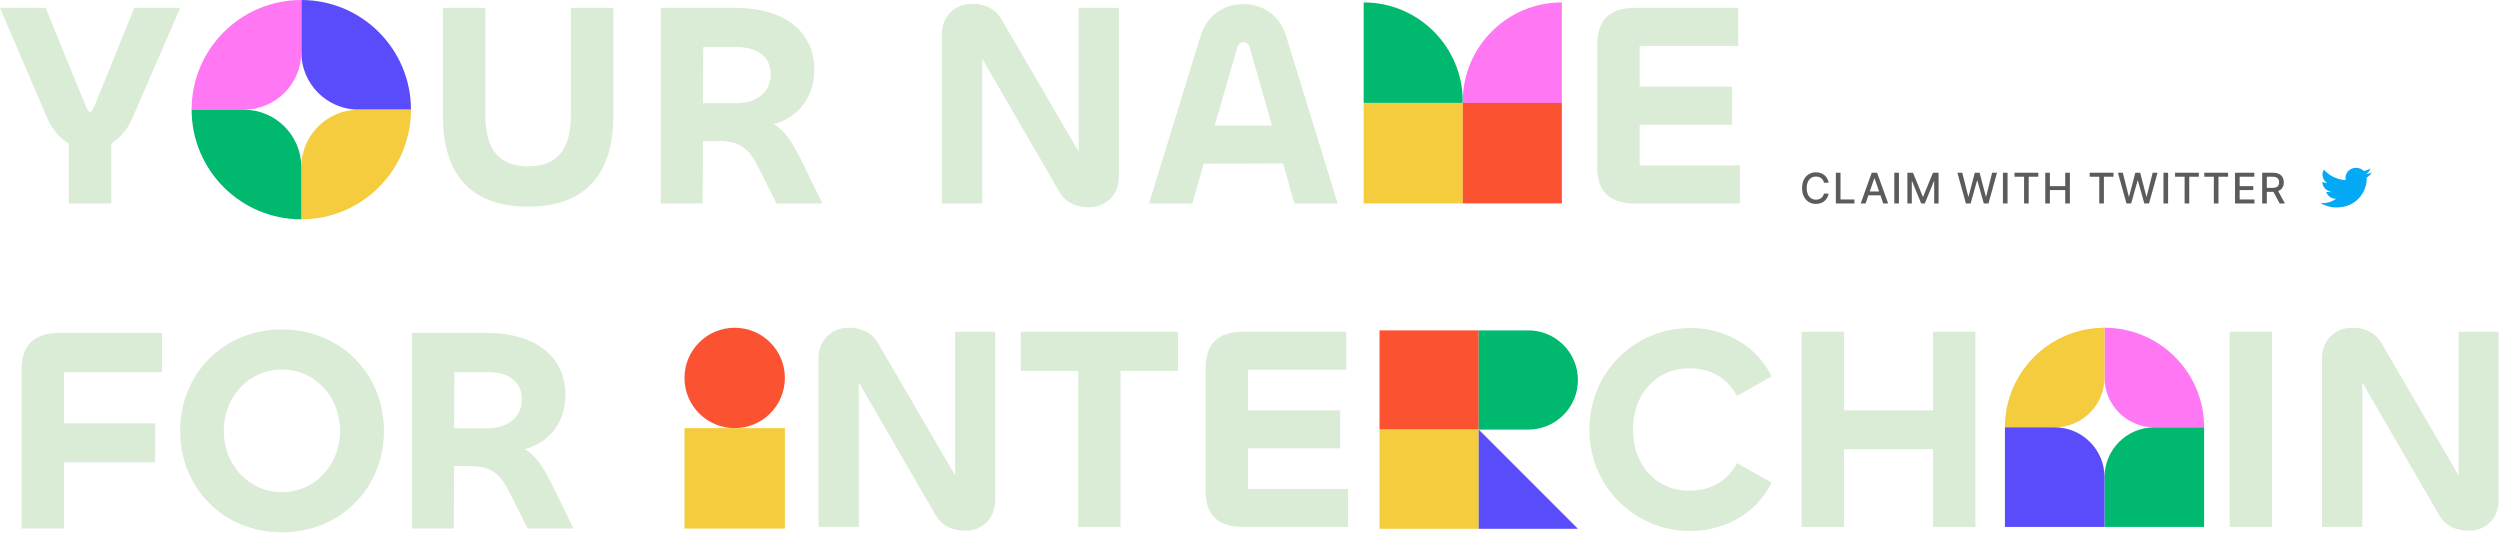
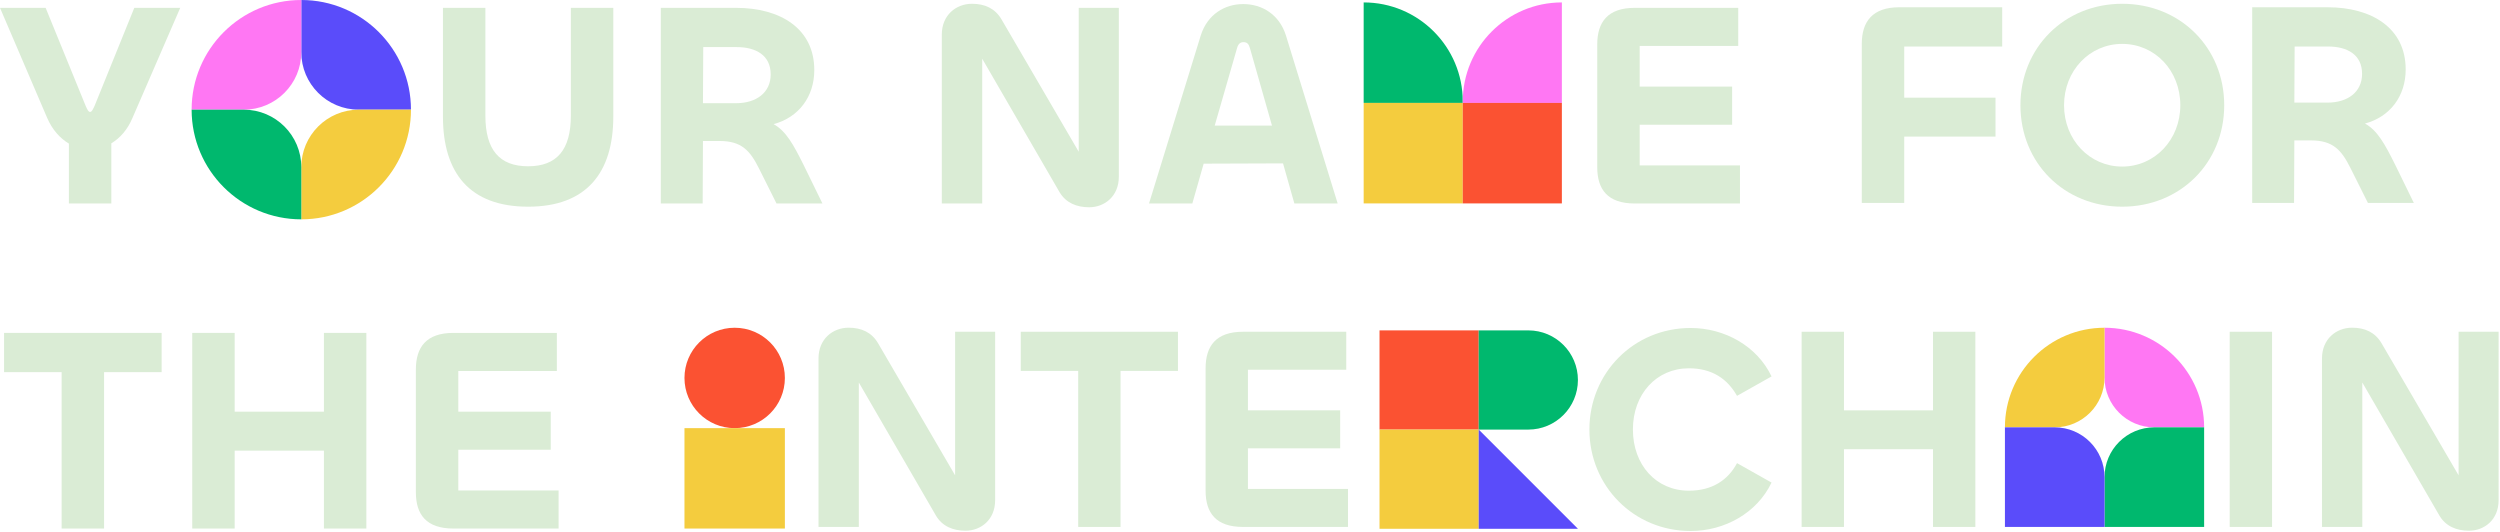
- <svg xmlns="http://www.w3.org/2000/svg" width="946" height="202" viewBox="0 0 946 202" fill="none">
-   <path d="M691.953 69.148H690.18C690.112 68.769 689.985 68.436 689.8 68.148C689.614 67.86 689.387 67.615 689.118 67.415C688.849 67.214 688.548 67.062 688.214 66.96C687.885 66.858 687.534 66.807 687.163 66.807C686.493 66.807 685.892 66.975 685.362 67.312C684.836 67.65 684.419 68.144 684.112 68.796C683.809 69.447 683.657 70.242 683.657 71.182C683.657 72.129 683.809 72.928 684.112 73.579C684.419 74.231 684.837 74.724 685.368 75.057C685.898 75.39 686.495 75.557 687.157 75.557C687.525 75.557 687.873 75.508 688.203 75.409C688.536 75.307 688.837 75.157 689.106 74.96C689.375 74.763 689.603 74.523 689.788 74.239C689.978 73.951 690.108 73.621 690.18 73.25L691.953 73.256C691.858 73.828 691.675 74.354 691.402 74.835C691.133 75.312 690.786 75.725 690.362 76.074C689.942 76.419 689.461 76.686 688.919 76.875C688.377 77.064 687.786 77.159 687.146 77.159C686.139 77.159 685.241 76.921 684.453 76.443C683.665 75.962 683.044 75.275 682.589 74.381C682.139 73.487 681.913 72.421 681.913 71.182C681.913 69.939 682.14 68.873 682.595 67.983C683.05 67.089 683.671 66.403 684.459 65.926C685.247 65.445 686.142 65.204 687.146 65.204C687.764 65.204 688.339 65.294 688.873 65.472C689.411 65.646 689.894 65.903 690.322 66.244C690.75 66.581 691.104 66.994 691.385 67.483C691.665 67.968 691.854 68.523 691.953 69.148ZM694.694 77V65.364H696.449V75.489H701.722V77H694.694ZM705.942 77H704.078L708.266 65.364H710.294L714.482 77H712.618L709.328 67.477H709.237L705.942 77ZM706.254 72.443H712.3V73.921H706.254V72.443ZM718.558 65.364V77H716.802V65.364H718.558ZM721.754 65.364H723.885L727.59 74.409H727.726L731.431 65.364H733.561V77H731.891V68.579H731.783L728.351 76.983H726.965L723.533 68.574H723.425V77H721.754V65.364ZM743.907 77L740.679 65.364H742.526L744.793 74.375H744.901L747.259 65.364H749.088L751.446 74.381H751.554L753.816 65.364H755.668L752.435 77H750.668L748.219 68.284H748.128L745.679 77H743.907ZM759.664 65.364V77H757.909V65.364H759.664ZM762.287 66.875V65.364H771.293V66.875H767.662V77H765.912V66.875H762.287ZM773.923 77V65.364H775.679V70.421H781.48V65.364H783.241V77H781.48V71.926H775.679V77H773.923ZM790.739 66.875V65.364H799.744V66.875H796.114V77H794.364V66.875H790.739ZM804.653 77L801.426 65.364H803.272L805.539 74.375H805.647L808.005 65.364H809.835L812.193 74.381H812.301L814.562 65.364H816.414L813.181 77H811.414L808.965 68.284H808.874L806.426 77H804.653ZM820.411 65.364V77H818.655V65.364H820.411ZM823.034 66.875V65.364H832.039V66.875H828.409V77H826.659V66.875H823.034ZM834.096 66.875V65.364H843.101V66.875H839.471V77H837.721V66.875H834.096ZM845.731 77V65.364H853.027V66.875H847.487V70.421H852.646V71.926H847.487V75.489H853.095V77H845.731ZM856.012 77V65.364H860.16C861.061 65.364 861.809 65.519 862.404 65.829C863.002 66.14 863.449 66.57 863.745 67.119C864.04 67.665 864.188 68.296 864.188 69.011C864.188 69.724 864.038 70.35 863.739 70.892C863.444 71.43 862.997 71.849 862.398 72.148C861.804 72.447 861.055 72.597 860.154 72.597H857.012V71.085H859.995C860.563 71.085 861.025 71.004 861.381 70.841C861.741 70.678 862.004 70.441 862.171 70.131C862.338 69.82 862.421 69.447 862.421 69.011C862.421 68.572 862.336 68.191 862.165 67.869C861.999 67.547 861.735 67.301 861.376 67.131C861.02 66.956 860.552 66.869 859.972 66.869H857.768V77H856.012ZM861.756 71.75L864.631 77H862.631L859.813 71.75H861.756Z" fill="#5B5B5B" />
-   <path d="M897.544 65.274C896.826 65.577 896.054 65.779 895.24 65.875C896.067 65.406 896.704 64.659 897.003 63.776C896.229 64.209 895.37 64.527 894.457 64.694C893.728 63.957 892.688 63.5 891.535 63.5C889.322 63.5 887.527 65.195 887.527 67.286C887.527 67.582 887.564 67.87 887.632 68.15C884.302 67.991 881.348 66.481 879.372 64.191C879.025 64.751 878.83 65.406 878.83 66.098C878.83 67.412 879.535 68.569 880.612 69.251C879.955 69.232 879.336 69.057 878.795 68.778C878.795 68.789 878.795 68.806 878.795 68.822C878.795 70.659 880.177 72.189 882.008 72.537C881.674 72.624 881.32 72.673 880.955 72.673C880.697 72.673 880.444 72.645 880.2 72.603C880.71 74.104 882.19 75.201 883.943 75.234C882.571 76.247 880.844 76.855 878.965 76.855C878.641 76.855 878.323 76.837 878.01 76.801C879.785 77.872 881.892 78.5 884.154 78.5C891.525 78.5 895.557 72.73 895.557 67.724C895.557 67.56 895.551 67.396 895.543 67.235C896.33 66.705 897.008 66.037 897.544 65.274Z" fill="#03A9F4" />
-   <path d="M516.01 0.916V0.916C536.72 0.916 553.509 17.705 553.509 38.415V38.945H516.01V0.916Z" fill="#00B86E" />
-   <path d="M553.511 38.415C553.511 17.705 570.3 0.916 591.01 0.916V0.916V38.945H553.511V38.415Z" fill="#FF77F3" />
+ <svg xmlns="http://www.w3.org/2000/svg" width="946" height="201" viewBox="0 0 946 201" fill="none">
+   <path d="M516.01 0.916C536.72 0.916 553.509 17.705 553.509 38.415V38.945H516.01V0.916Z" fill="#00B86E" />
+   <path d="M553.511 38.415C553.511 17.705 570.3 0.916 591.01 0.916V38.945H553.511V38.415Z" fill="#FF77F3" />
  <rect x="516.01" y="38.941" width="37.499" height="38.029" fill="#F4CC3E" />
  <rect x="553.511" y="38.941" width="37.499" height="38.029" fill="#FB5232" />
-   <path d="M155.51 41.5C155.51 18.58 136.93 0 114.01 0V0V19.75C114.01 31.762 123.748 41.5 135.76 41.5H155.51V41.5Z" fill="#5A4CFA" />
-   <path d="M155.51 41.5C155.51 64.42 136.93 83 114.01 83V83V63.25C114.01 51.238 123.748 41.5 135.76 41.5H155.51V41.5Z" fill="#F4CC3E" />
-   <path d="M72.51 41.5C72.51 18.58 91.09 0 114.01 0V0V19.75C114.01 31.762 104.272 41.5 92.26 41.5H72.51V41.5Z" fill="#FF77F3" />
-   <path d="M72.51 41.5C72.51 64.42 91.09 83 114.01 83V83V63.25C114.01 51.238 104.272 41.5 92.26 41.5H72.51V41.5Z" fill="#00B86E" />
+   <path d="M155.51 41.5C155.51 18.58 136.93 0 114.01 0V19.75C114.01 31.762 123.748 41.5 135.76 41.5H155.51Z" fill="#5A4CFA" />
+   <path d="M155.51 41.5C155.51 64.42 136.93 83 114.01 83V63.25C114.01 51.238 123.748 41.5 135.76 41.5H155.51Z" fill="#F4CC3E" />
+   <path d="M72.51 41.5C72.51 18.58 91.09 0 114.01 0V19.75C114.01 31.762 104.272 41.5 92.26 41.5H72.51Z" fill="#FF77F3" />
+   <path d="M72.51 41.5C72.51 64.42 91.09 83 114.01 83V63.25C114.01 51.238 104.272 41.5 92.26 41.5H72.51Z" fill="#00B86E" />
  <path d="M17.82 44.55C19.8 49.17 22.77 52.36 26.07 54.34V77H42.13V54.23C45.43 52.25 48.29 49.06 50.16 44.55L68.2 2.97H50.82L35.75 40.15C35.09 41.47 34.76 42.35 34.1 42.35C33.44 42.35 33.11 41.58 32.45 40.15L17.27 2.97H0L17.82 44.55Z" fill="#DAECD5" />
  <path d="M199.842 78.21C221.842 78.21 232.072 65.45 232.072 44.11V2.97H216.012V43.78C216.012 56.65 210.732 62.92 199.842 62.92C188.952 62.92 183.672 56.65 183.672 43.78V2.97H167.612V44.11C167.612 65.45 177.732 78.21 199.842 78.21Z" fill="#DAECD5" />
  <path d="M265.889 77L265.999 53.35H272.269C280.629 53.35 283.819 56.98 287.229 63.8L293.829 77H311.209L304.059 62.37C300.209 54.67 297.459 49.61 292.729 46.97C302.189 44.44 308.129 36.63 308.129 26.51C308.129 10.78 295.259 2.97 278.539 2.97H250.049V77H265.889ZM278.759 17.82C286.019 17.82 291.629 20.9 291.629 28.16C291.629 35.09 286.129 39.05 278.539 39.05H265.999L266.109 17.82H278.759Z" fill="#DAECD5" />
  <path d="M371.668 77V22.22L400.928 72.71C403.348 76.78 407.418 78.43 412.148 78.43C417.978 78.43 423.368 74.25 423.368 66.88V2.97H408.188V57.42L378.928 7.26C376.508 3.19 372.658 1.43 367.818 1.43C361.768 1.43 356.378 5.72 356.378 13.09V77H371.668Z" fill="#DAECD5" />
  <path d="M434.787 77H451.177L455.467 61.93L485.497 61.82L489.787 77H506.177L486.597 13.42C484.067 5.39 477.467 1.54 470.427 1.54C463.497 1.54 456.897 5.39 454.367 13.42L434.787 77ZM468.117 18.15C468.557 16.61 469.327 15.95 470.537 15.95C471.857 15.95 472.517 16.61 472.957 18.15L481.317 47.52H459.647L468.117 18.15Z" fill="#DAECD5" />
  <path d="M658.406 77V62.59H620.456V47.19H655.436V32.78H620.456V17.38H657.746V2.97H618.586C608.356 2.97 604.396 8.36 604.396 16.83V63.25C604.396 71.72 608.356 77 618.586 77H658.406Z" fill="#DAECD5" />
-   <path d="M24.2 200V174.92H58.74V160.18H24.2V140.82H61.27V125.97H22.33C12.21 125.97 8.14 131.36 8.14 139.83V200H24.2Z" fill="#DAECD5" />
-   <path d="M106.673 201.43C128.563 201.43 145.283 184.93 145.283 163.04C145.283 141.26 128.673 124.65 106.673 124.65C84.782 124.65 68.172 141.26 68.172 163.04C68.172 184.93 84.782 201.43 106.673 201.43ZM106.673 186.25C94.353 186.25 84.672 176.13 84.672 163.04C84.672 149.95 94.353 139.83 106.673 139.83C119.103 139.83 128.673 149.95 128.673 163.04C128.673 176.13 118.992 186.25 106.673 186.25Z" fill="#DAECD5" />
-   <path d="M171.711 200L171.821 176.35H178.091C186.451 176.35 189.641 179.98 193.051 186.8L199.651 200H217.031L209.881 185.37C206.031 177.67 203.281 172.61 198.551 169.97C208.011 167.44 213.951 159.63 213.951 149.51C213.951 133.78 201.081 125.97 184.361 125.97H155.871V200H171.711ZM184.581 140.82C191.841 140.82 197.451 143.9 197.451 151.16C197.451 158.09 191.951 162.05 184.361 162.05H171.821L171.931 140.82H184.581Z" fill="#DAECD5" />
+   <path d="M720.56 76.78V51.7H755.1V36.96H720.56V17.6H757.63V2.75H718.69C708.57 2.75 704.5 8.14 704.5 16.61V76.78H720.56Z" fill="#DAECD5" />
+   <path d="M803.032 78.21C824.922 78.21 841.643 61.71 841.643 39.82C841.643 18.04 825.032 1.43 803.032 1.43C781.142 1.43 764.532 18.04 764.532 39.82C764.532 61.71 781.142 78.21 803.032 78.21ZM803.032 63.03C790.712 63.03 781.032 52.91 781.032 39.82C781.032 26.73 790.712 16.61 803.032 16.61C815.462 16.61 825.032 26.73 825.032 39.82C825.032 52.91 815.352 63.03 803.032 63.03Z" fill="#DAECD5" />
+   <path d="M868.071 76.78L868.181 53.13H874.451C882.811 53.13 886.001 56.76 889.411 63.58L896.011 76.78H913.391L906.241 62.15C902.391 54.45 899.641 49.39 894.911 46.75C904.371 44.22 910.311 36.41 910.311 26.29C910.311 10.56 897.441 2.75 880.721 2.75H852.231V76.78H868.071ZM880.941 17.6C888.201 17.6 893.811 20.68 893.811 27.94C893.811 34.87 888.311 38.83 880.721 38.83H868.181L868.291 17.6H880.941Z" fill="#DAECD5" />
  <path d="M324.979 199.395V144.742L354.171 195.115C356.585 199.176 360.646 200.822 365.365 200.822C371.182 200.822 376.559 196.651 376.559 189.299V125.536H361.414V179.86L332.222 129.817C329.808 125.756 325.966 124 321.138 124C315.102 124 309.724 128.28 309.724 135.633V199.395H324.979Z" fill="#DAECD5" />
  <path d="M445.739 125.536H386.257V140.352H407.987V199.395H424.009V140.352H445.739V125.536Z" fill="#DAECD5" />
  <path d="M510.082 199.395V185.018H472.219V169.654H507.118V155.277H472.219V139.913H509.423V125.536H470.354C460.147 125.536 456.197 130.914 456.197 139.364V185.677C456.197 194.127 460.147 199.395 470.354 199.395H510.082Z" fill="#DAECD5" />
  <path d="M639.731 200.932C652.571 200.932 664.863 194.127 670.35 182.604L657.29 175.251C653.888 181.616 647.962 185.677 639.073 185.677C626.671 185.677 617.892 175.91 617.892 162.521C617.892 149.132 626.781 139.364 639.073 139.364C647.962 139.364 653.669 143.425 657.29 149.79L670.35 142.437C664.863 130.914 652.571 124.11 639.731 124.11C618.221 124.11 601.43 141.12 601.43 162.521C601.43 183.921 618.221 200.932 639.731 200.932Z" fill="#DAECD5" />
  <path d="M697.76 199.395V169.983H731.452V199.395H747.475V125.536H731.452V155.277H697.76V125.536H681.737V199.395H697.76Z" fill="#DAECD5" />
  <path d="M843.719 125.536V199.395H859.742V125.536H843.719Z" fill="#DAECD5" />
  <path d="M893.894 199.395V144.742L923.086 195.115C925.5 199.176 929.561 200.822 934.28 200.822C940.097 200.822 945.474 196.651 945.474 189.299V125.536H930.329V179.86L901.137 129.817C898.723 125.756 894.882 124 890.053 124C884.017 124 878.639 128.28 878.639 135.633V199.395H893.894Z" fill="#DAECD5" />
  <path d="M522.01 125.018H559.547V162.555H522.01V125.018Z" fill="#FB5232" />
  <path d="M522.01 162.554H559.547V200.091H522.01V162.554Z" fill="#F4CC3E" />
-   <path d="M559.548 125.018H578.317C588.682 125.018 597.085 133.421 597.085 143.786V143.786C597.085 154.152 588.682 162.555 578.317 162.555H559.548V125.018Z" fill="#00B86E" />
+   <path d="M559.548 125.018H578.317C588.682 125.018 597.085 133.421 597.085 143.786C597.085 154.152 588.682 162.555 578.317 162.555H559.548V125.018Z" fill="#00B86E" />
  <path d="M559.548 162.554L597.085 200.091H559.548V162.554Z" fill="#5A4CFA" />
  <path d="M796.354 124.018C817.169 124.018 834.044 140.892 834.044 161.707H815.199C804.791 161.707 796.354 153.27 796.354 142.862V124.018Z" fill="#FF77F3" />
  <path d="M796.354 180.551C796.354 170.143 804.791 161.706 815.199 161.706H834.044V199.396H796.354V180.551Z" fill="#00B86E" />
  <path d="M758.664 161.707C758.664 140.892 775.538 124.018 796.353 124.018V142.862C796.353 153.27 787.916 161.707 777.508 161.707H758.664Z" fill="#F4CC3E" />
  <path d="M758.664 161.706H777.508C787.916 161.706 796.353 170.143 796.353 180.551V199.396H758.664V161.706Z" fill="#5A4CFA" />
  <rect x="259.005" y="124.019" width="37.992" height="37.992" rx="18.996" fill="#FB5232" />
  <rect x="259.005" y="162.01" width="37.992" height="37.992" fill="#F4CC3E" />
+   <path d="M61.16 125.97H1.54V140.82H23.32V200H39.38V140.82H61.16V125.97Z" fill="#DAECD5" />
+   <path d="M88.802 200V170.52H122.572V200H138.632V125.97H122.572V155.78H88.802V125.97H72.742V200H88.802Z" fill="#DAECD5" />
+   <path d="M211.374 200V185.59H173.424V170.19H208.404V155.78H173.424V140.38H210.714V125.97H171.554C161.324 125.97 157.364 131.36 157.364 139.83V186.25C157.364 194.72 161.324 200 171.554 200H211.374Z" fill="#DAECD5" />
</svg>
